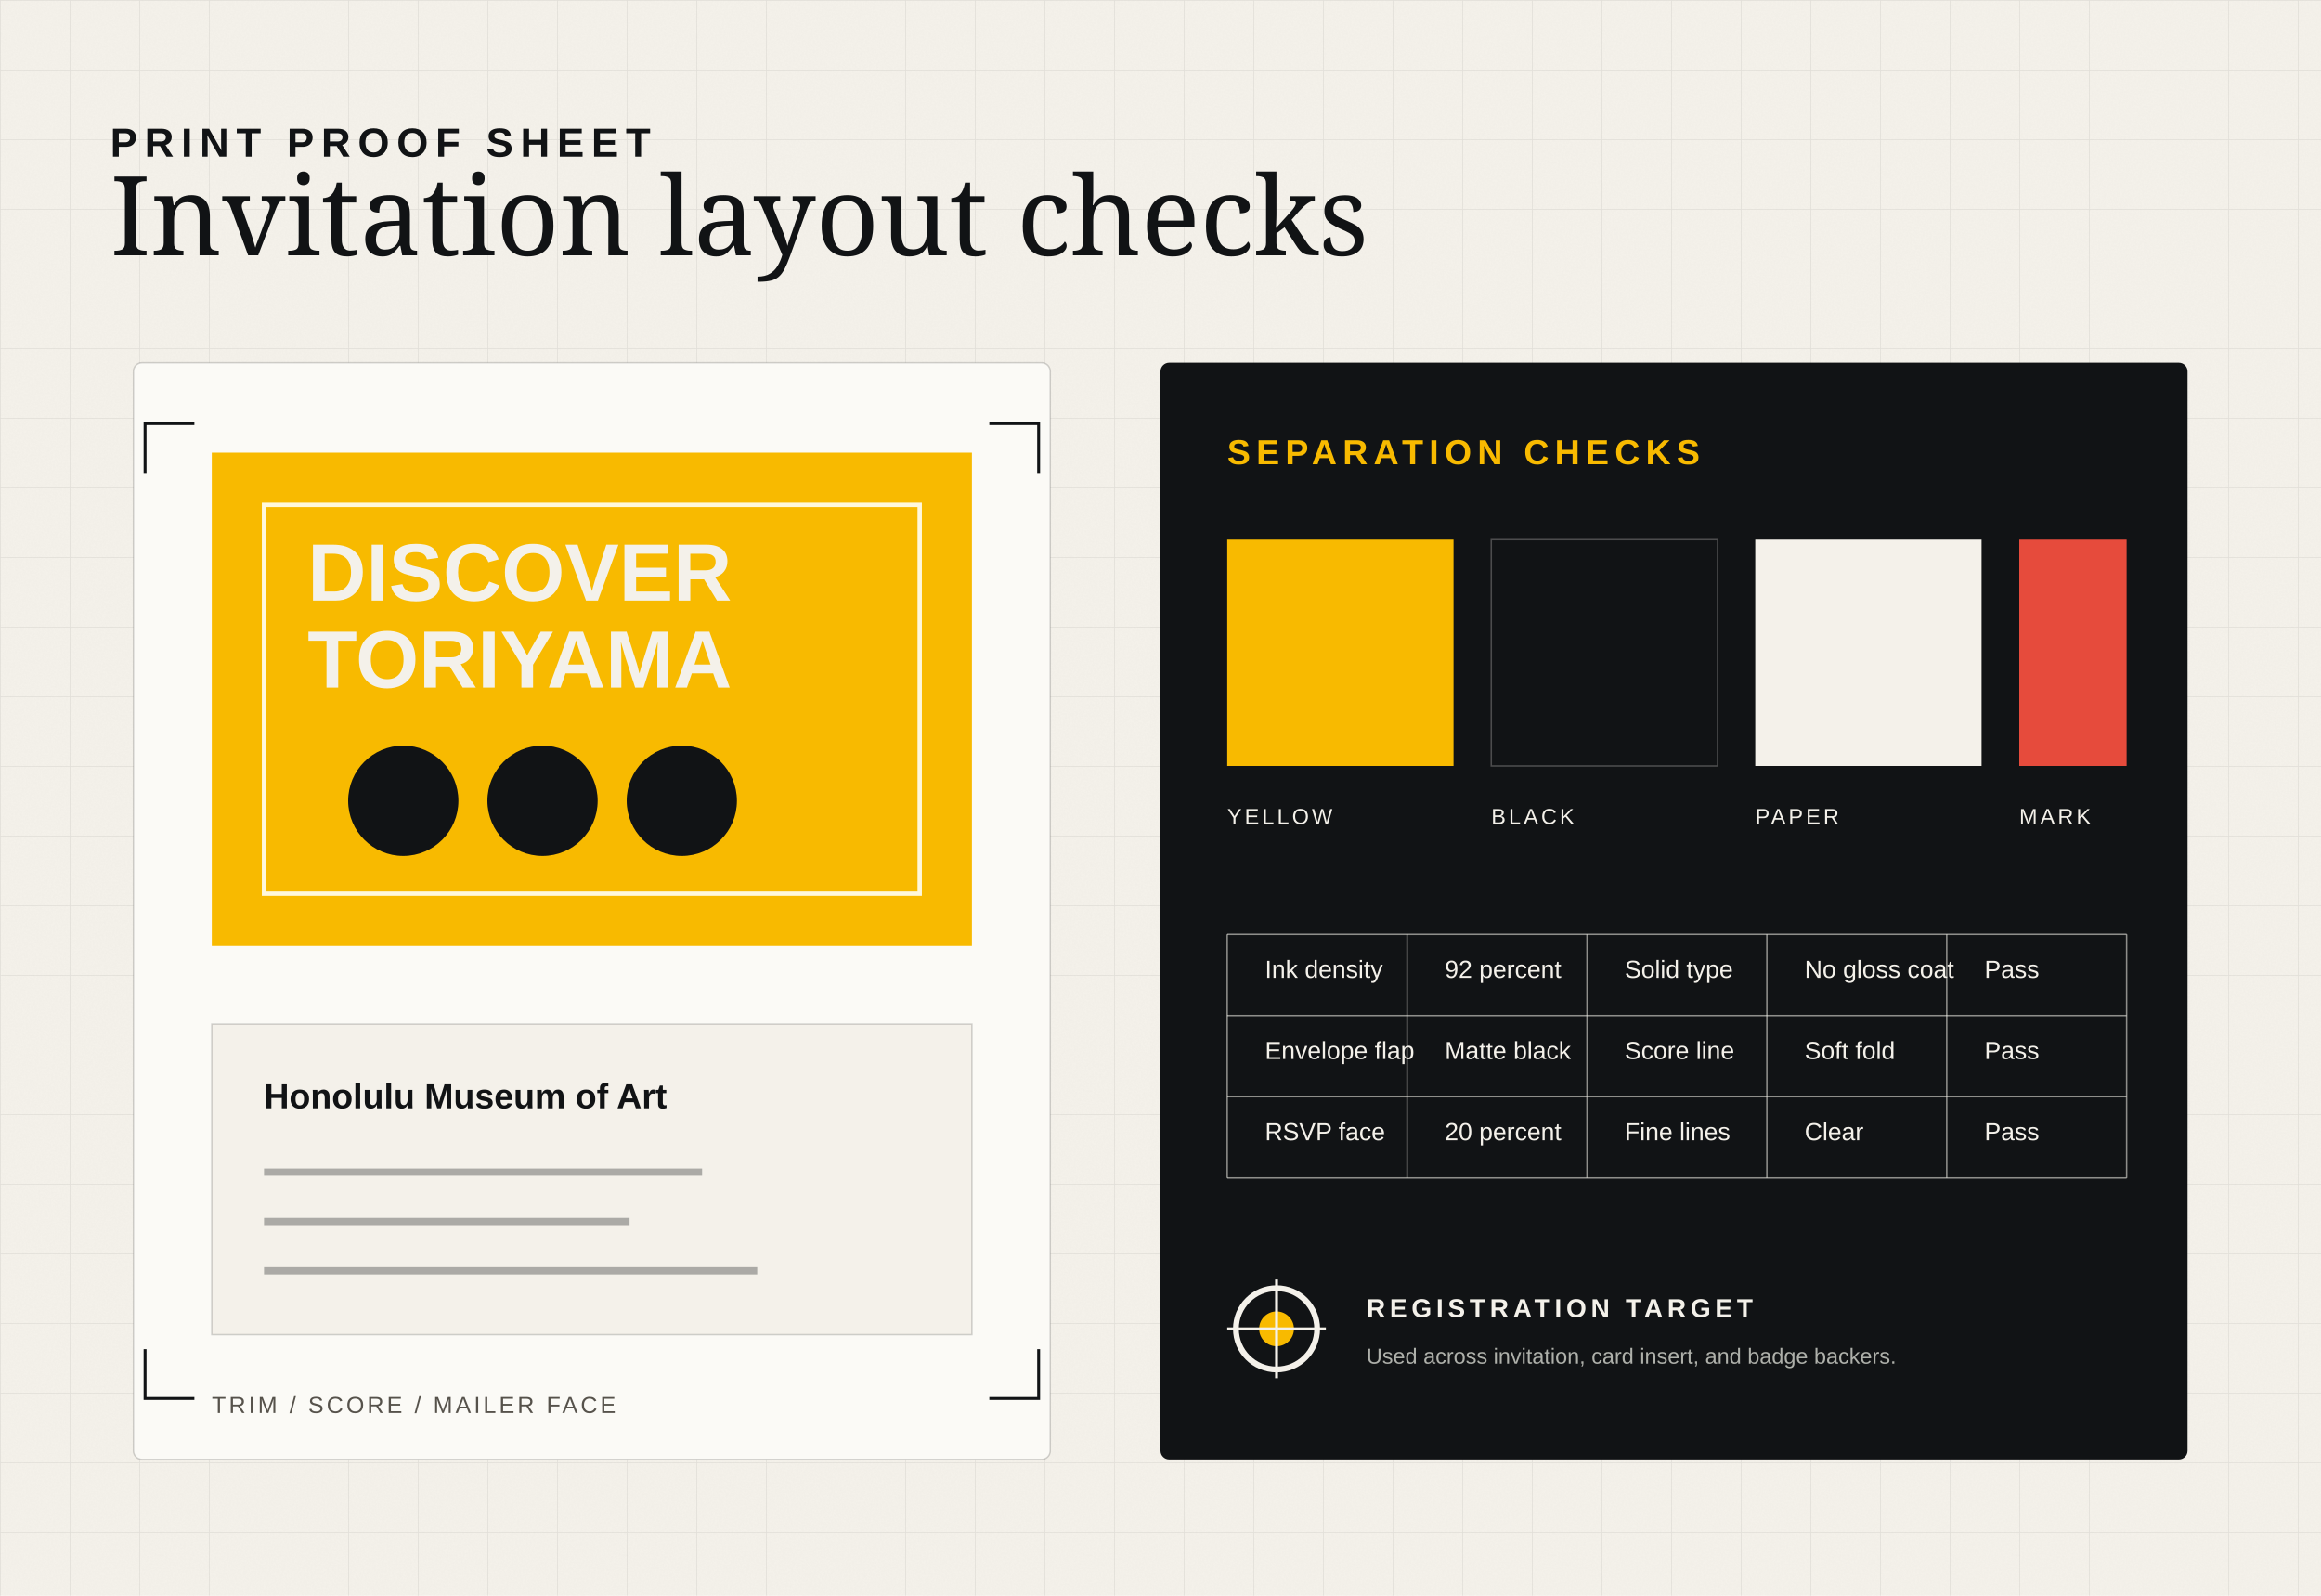
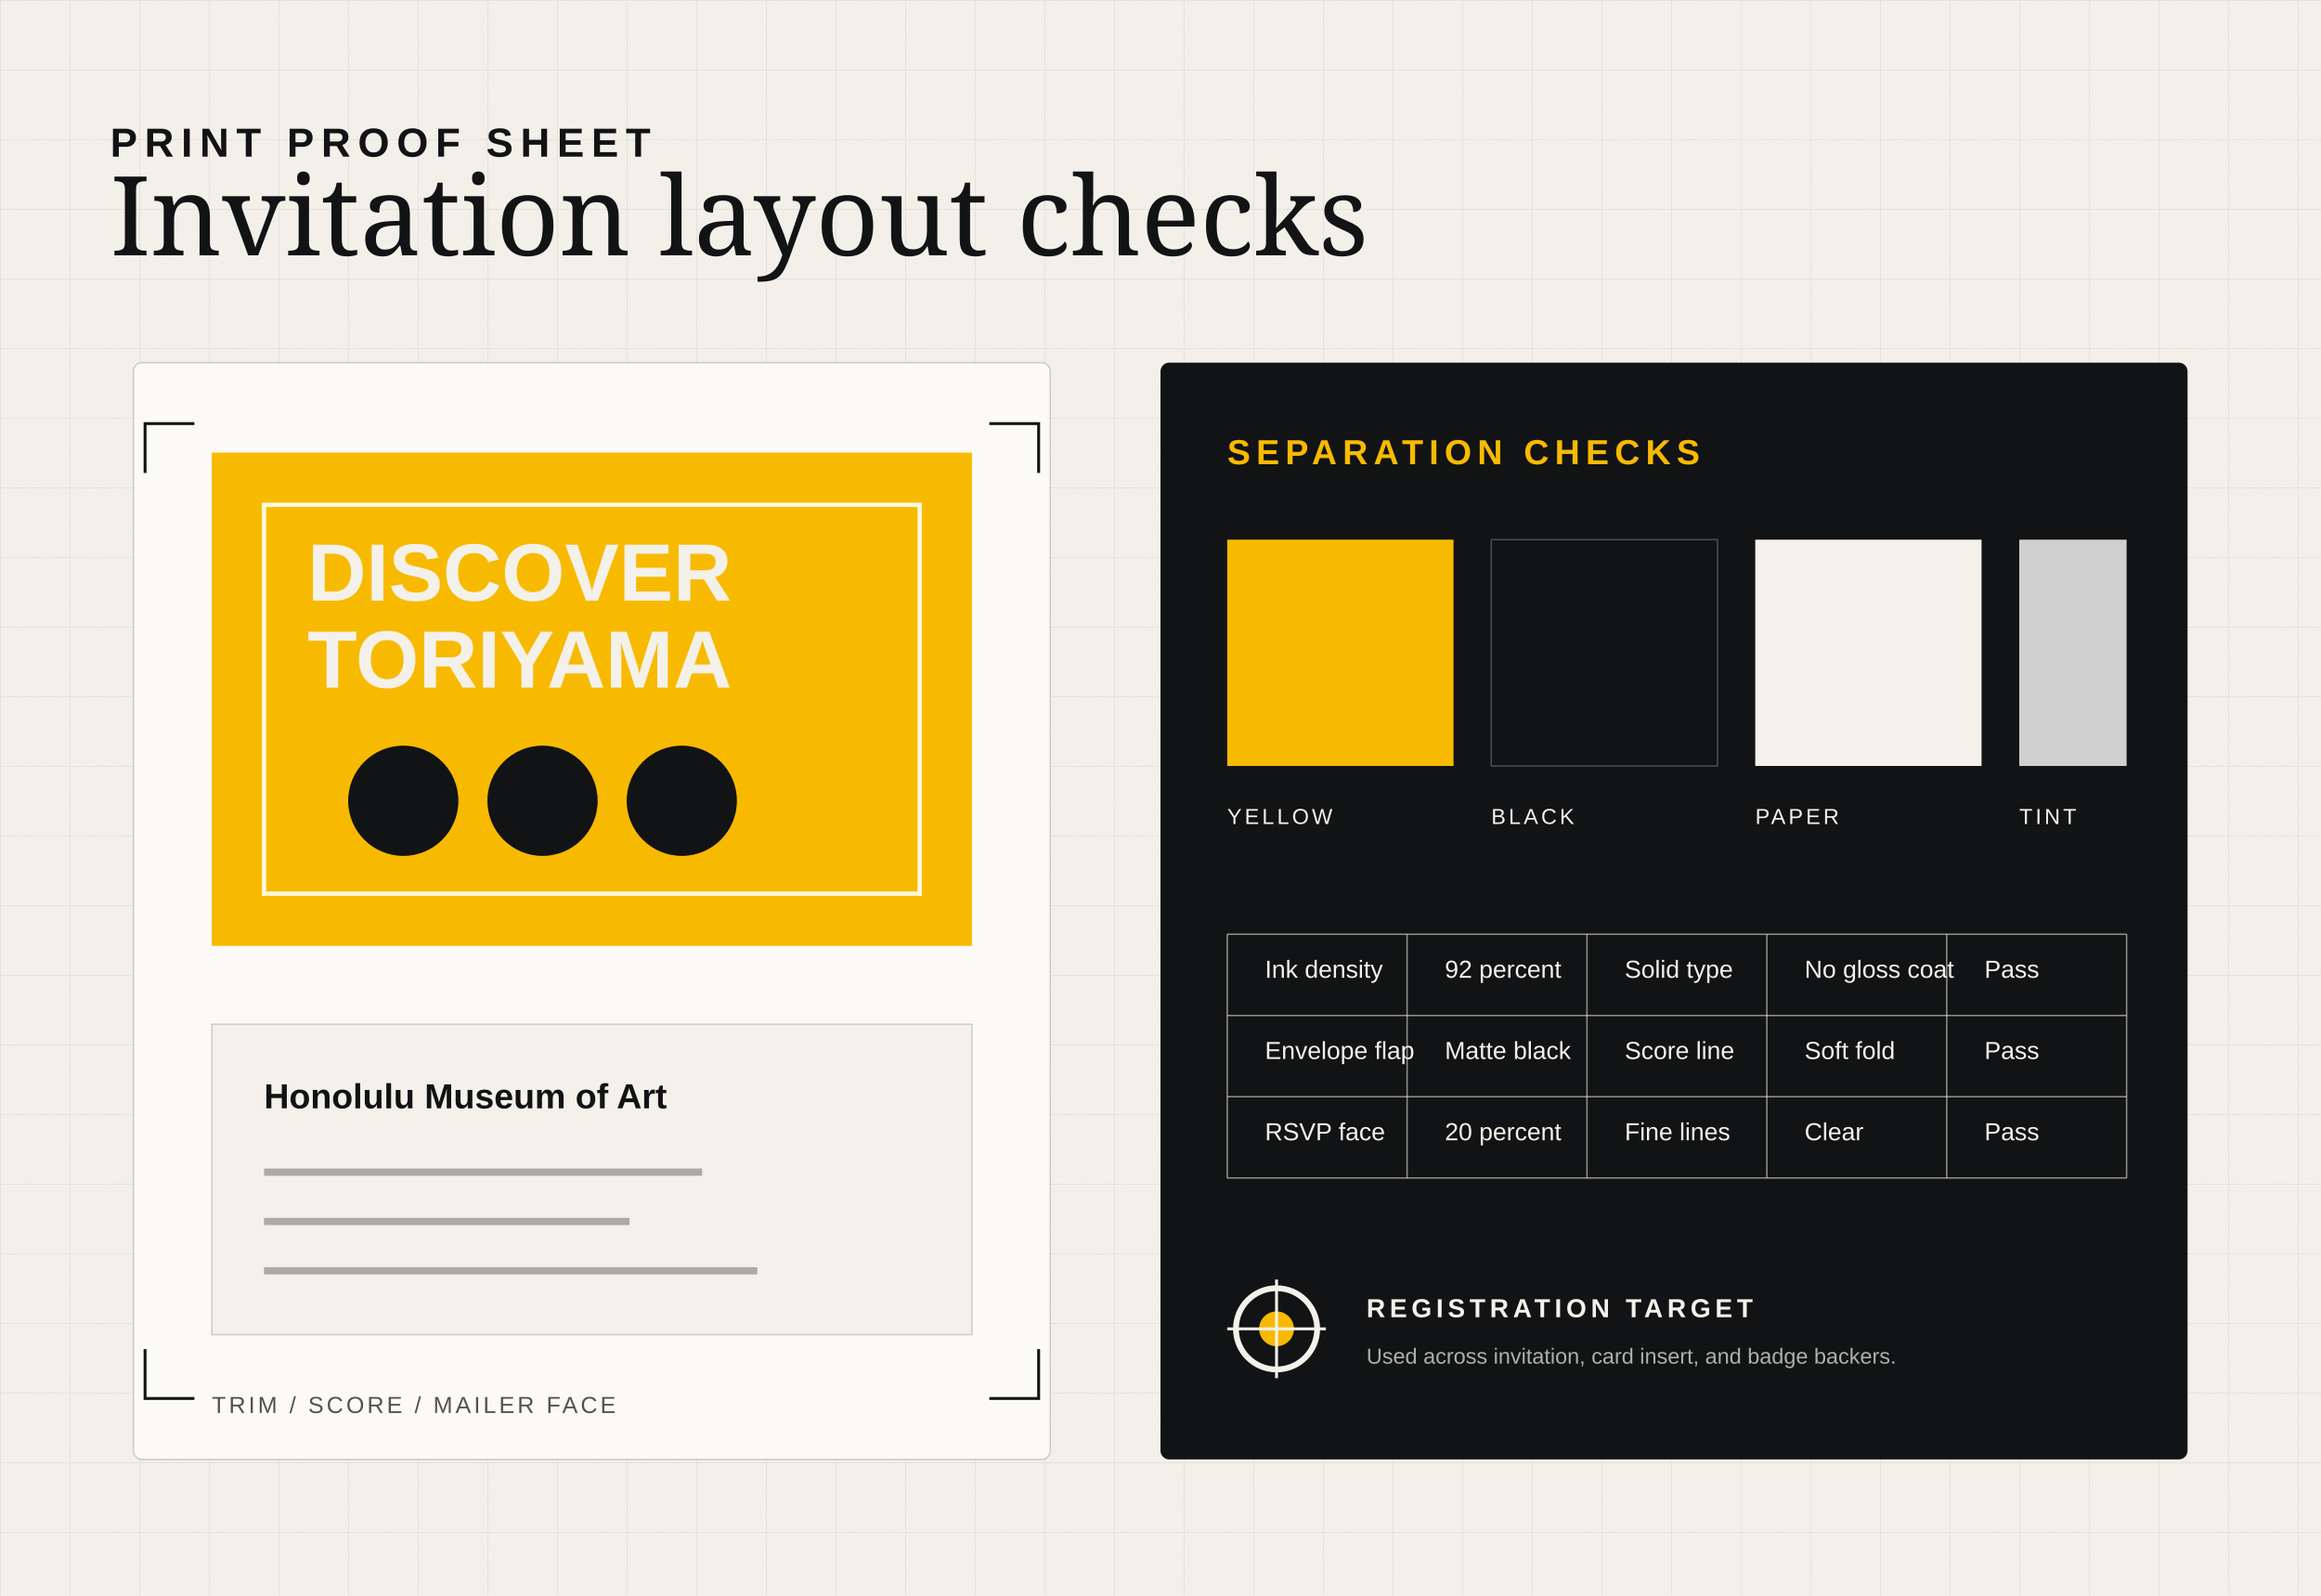
<svg xmlns="http://www.w3.org/2000/svg" width="1600" height="1100" viewBox="0 0 1600 1100" fill="none">
  <defs>
    <filter id="proofNoise" x="0" y="0" width="1600" height="1100" filterUnits="userSpaceOnUse">
      <feTurbulence type="fractalNoise" baseFrequency="0.8" numOctaves="2" seed="9" />
      <feColorMatrix type="saturate" values="0" />
      <feComponentTransfer>
        <feFuncA type="table" tableValues="0 0.035" />
      </feComponentTransfer>
    </filter>
    <pattern id="proofGrid" width="48" height="48" patternUnits="userSpaceOnUse">
      <path d="M48 0H0V48" stroke="#111315" stroke-opacity="0.08" />
    </pattern>
  </defs>
  <rect width="1600" height="1100" fill="#F4F1EA" />
  <rect width="1600" height="1100" fill="url(#proofGrid)" />
  <rect width="1600" height="1100" filter="url(#proofNoise)" />
  <text x="76" y="108" fill="#111315" font-family="Arial, sans-serif" font-size="28" font-weight="700" letter-spacing="5">PRINT PROOF SHEET</text>
  <text x="76" y="176" fill="#111315" font-family="Georgia, serif" font-size="76">Invitation layout checks</text>
  <g transform="translate(92 250)">
    <rect x="0" y="0" width="632" height="756" rx="6" fill="#FBFAF6" stroke="#111315" stroke-opacity="0.18" />
    <rect x="54" y="62" width="524" height="340" fill="#F8BA00" />
    <rect x="90" y="98" width="452" height="268" fill="none" stroke="#FFF8DC" stroke-width="3" />
    <text x="120" y="164" fill="#F4F1EA" font-family="Arial, sans-serif" font-size="56" font-weight="700">DISCOVER</text>
    <text x="120" y="224" fill="#F4F1EA" font-family="Arial, sans-serif" font-size="56" font-weight="700">TORIYAMA</text>
    <circle cx="186" cy="302" r="38" fill="#111315" />
    <circle cx="282" cy="302" r="38" fill="#111315" />
    <circle cx="378" cy="302" r="38" fill="#111315" />
    <rect x="54" y="456" width="524" height="214" fill="#F4F1EA" stroke="#111315" stroke-opacity="0.18" />
    <text x="90" y="514" fill="#111315" font-family="Arial, sans-serif" font-size="24" font-weight="700">Honolulu Museum of Art</text>
    <path d="M90 558H392M90 592H342M90 626H430" stroke="#111315" stroke-opacity="0.32" stroke-width="5" />
    <g stroke="#111315" stroke-width="2">
      <path d="M42 42H8V76M590 42H624V76M42 714H8V680M590 714H624V680" />
    </g>
    <text x="54" y="724" fill="#56524B" font-family="Arial, sans-serif" font-size="16" letter-spacing="2">TRIM / SCORE / MAILER FACE</text>
  </g>
  <g transform="translate(800 250)">
    <rect x="0" y="0" width="708" height="756" rx="6" fill="#111315" />
    <text x="46" y="70" fill="#F8BA00" font-family="Arial, sans-serif" font-size="24" font-weight="700" letter-spacing="4">SEPARATION CHECKS</text>
    <g transform="translate(46 122)" font-family="Arial, sans-serif">
      <rect x="0" y="0" width="156" height="156" fill="#F8BA00" />
      <rect x="182" y="0" width="156" height="156" fill="#111315" stroke="#F4F1EA" stroke-opacity="0.26" />
      <rect x="364" y="0" width="156" height="156" fill="#F4F1EA" />
-       <rect x="546" y="0" width="74" height="156" fill="#E64B3C" />
+       <rect x="546" y="0" width="74" height="156" fill="#D0D0D1" />
      <text x="0" y="196" fill="#F4F1EA" font-size="15" letter-spacing="2">YELLOW</text>
      <text x="182" y="196" fill="#F4F1EA" font-size="15" letter-spacing="2">BLACK</text>
      <text x="364" y="196" fill="#F4F1EA" font-size="15" letter-spacing="2">PAPER</text>
-       <text x="546" y="196" fill="#F4F1EA" font-size="15" letter-spacing="2">MARK</text>
+       <text x="546" y="196" fill="#F4F1EA" font-size="15" letter-spacing="2">TINT</text>
    </g>
    <g transform="translate(46 394)" stroke="#F4F1EA" stroke-opacity="0.55">
      <path d="M0 0H620M0 56H620M0 112H620M0 168H620" />
      <path d="M0 0V168M124 0V168M248 0V168M372 0V168M496 0V168M620 0V168" />
    </g>
    <g transform="translate(72 424)" font-family="Arial, sans-serif" font-size="17" fill="#F4F1EA">
      <text x="0" y="0">Ink density</text>
      <text x="124" y="0">92 percent</text>
      <text x="248" y="0">Solid type</text>
      <text x="372" y="0">No gloss coat</text>
      <text x="496" y="0">Pass</text>
      <text x="0" y="56">Envelope flap</text>
      <text x="124" y="56">Matte black</text>
      <text x="248" y="56">Score line</text>
      <text x="372" y="56">Soft fold</text>
      <text x="496" y="56">Pass</text>
      <text x="0" y="112">RSVP face</text>
      <text x="124" y="112">20 percent</text>
      <text x="248" y="112">Fine lines</text>
      <text x="372" y="112">Clear</text>
      <text x="496" y="112">Pass</text>
    </g>
    <g transform="translate(46 632)">
      <circle cx="34" cy="34" r="28" fill="none" stroke="#F4F1EA" stroke-width="4" />
      <circle cx="34" cy="34" r="12" fill="#F8BA00" />
      <path d="M34 0V68M0 34H68" stroke="#F4F1EA" stroke-width="2" />
      <text x="96" y="26" fill="#F4F1EA" font-family="Arial, sans-serif" font-size="18" font-weight="700" letter-spacing="3">REGISTRATION TARGET</text>
      <text x="96" y="58" fill="#AEB0AA" font-family="Arial, sans-serif" font-size="15">Used across invitation, card insert, and badge backers.</text>
    </g>
  </g>
</svg>
